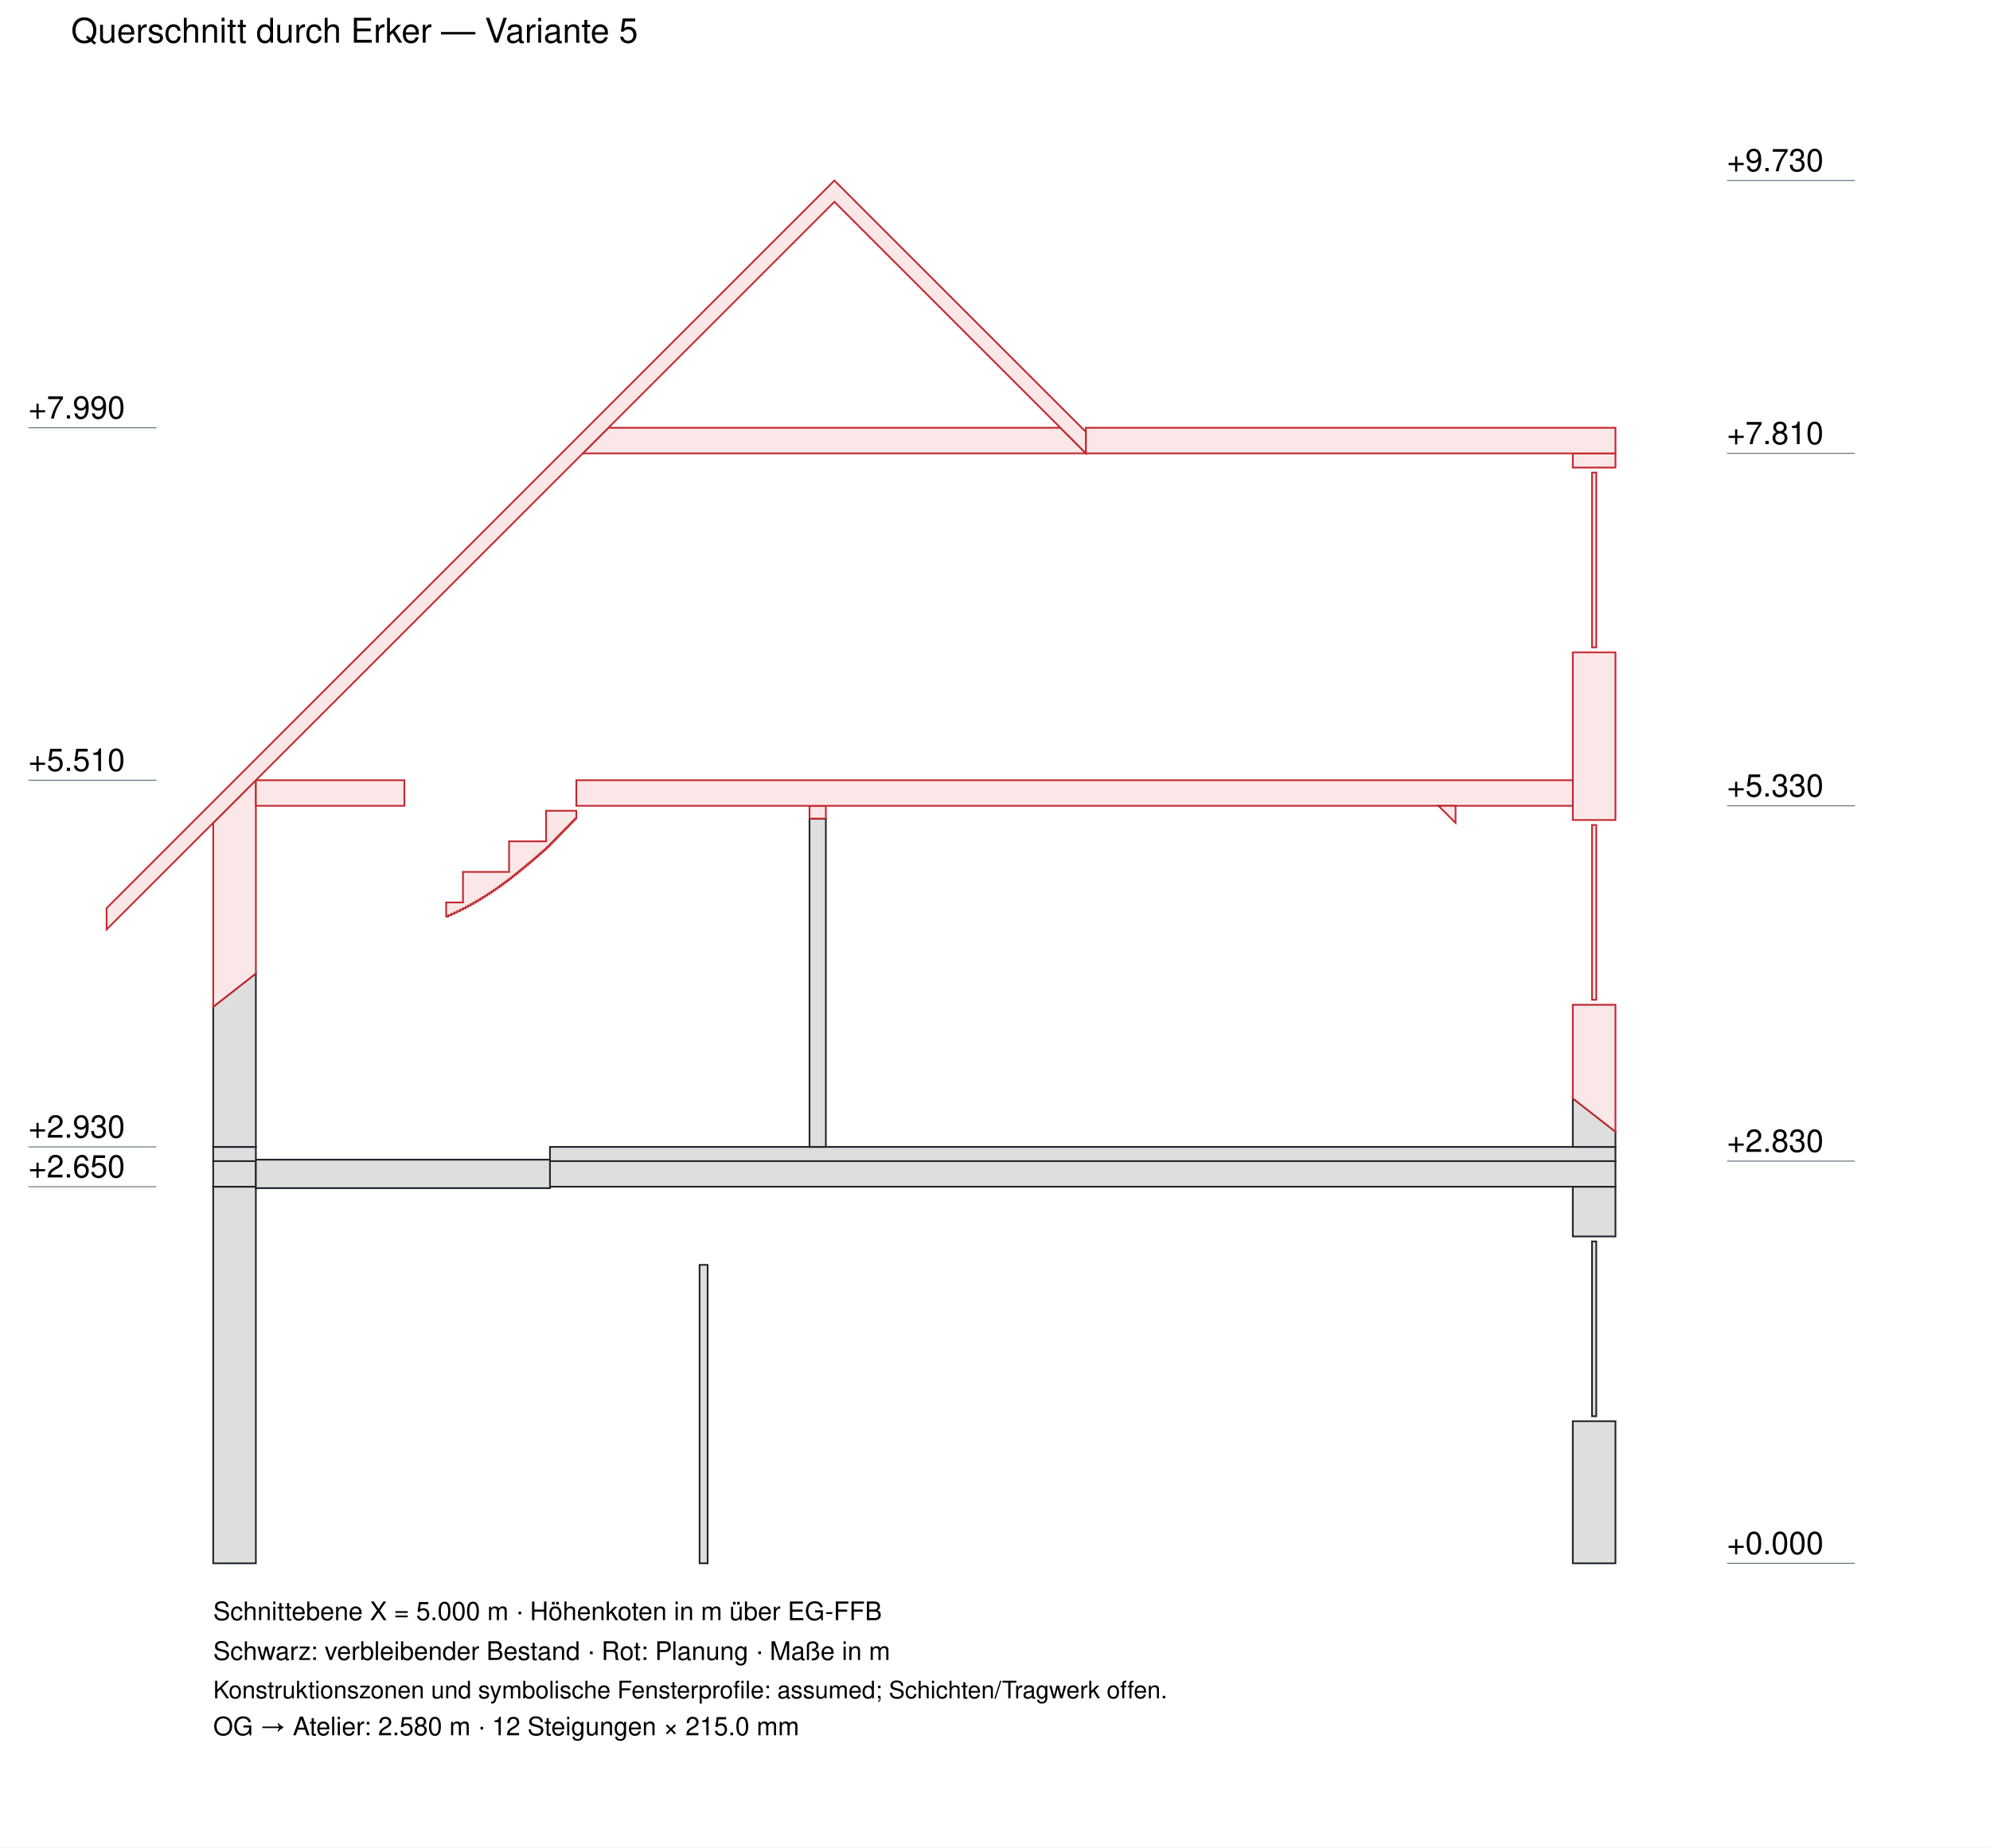
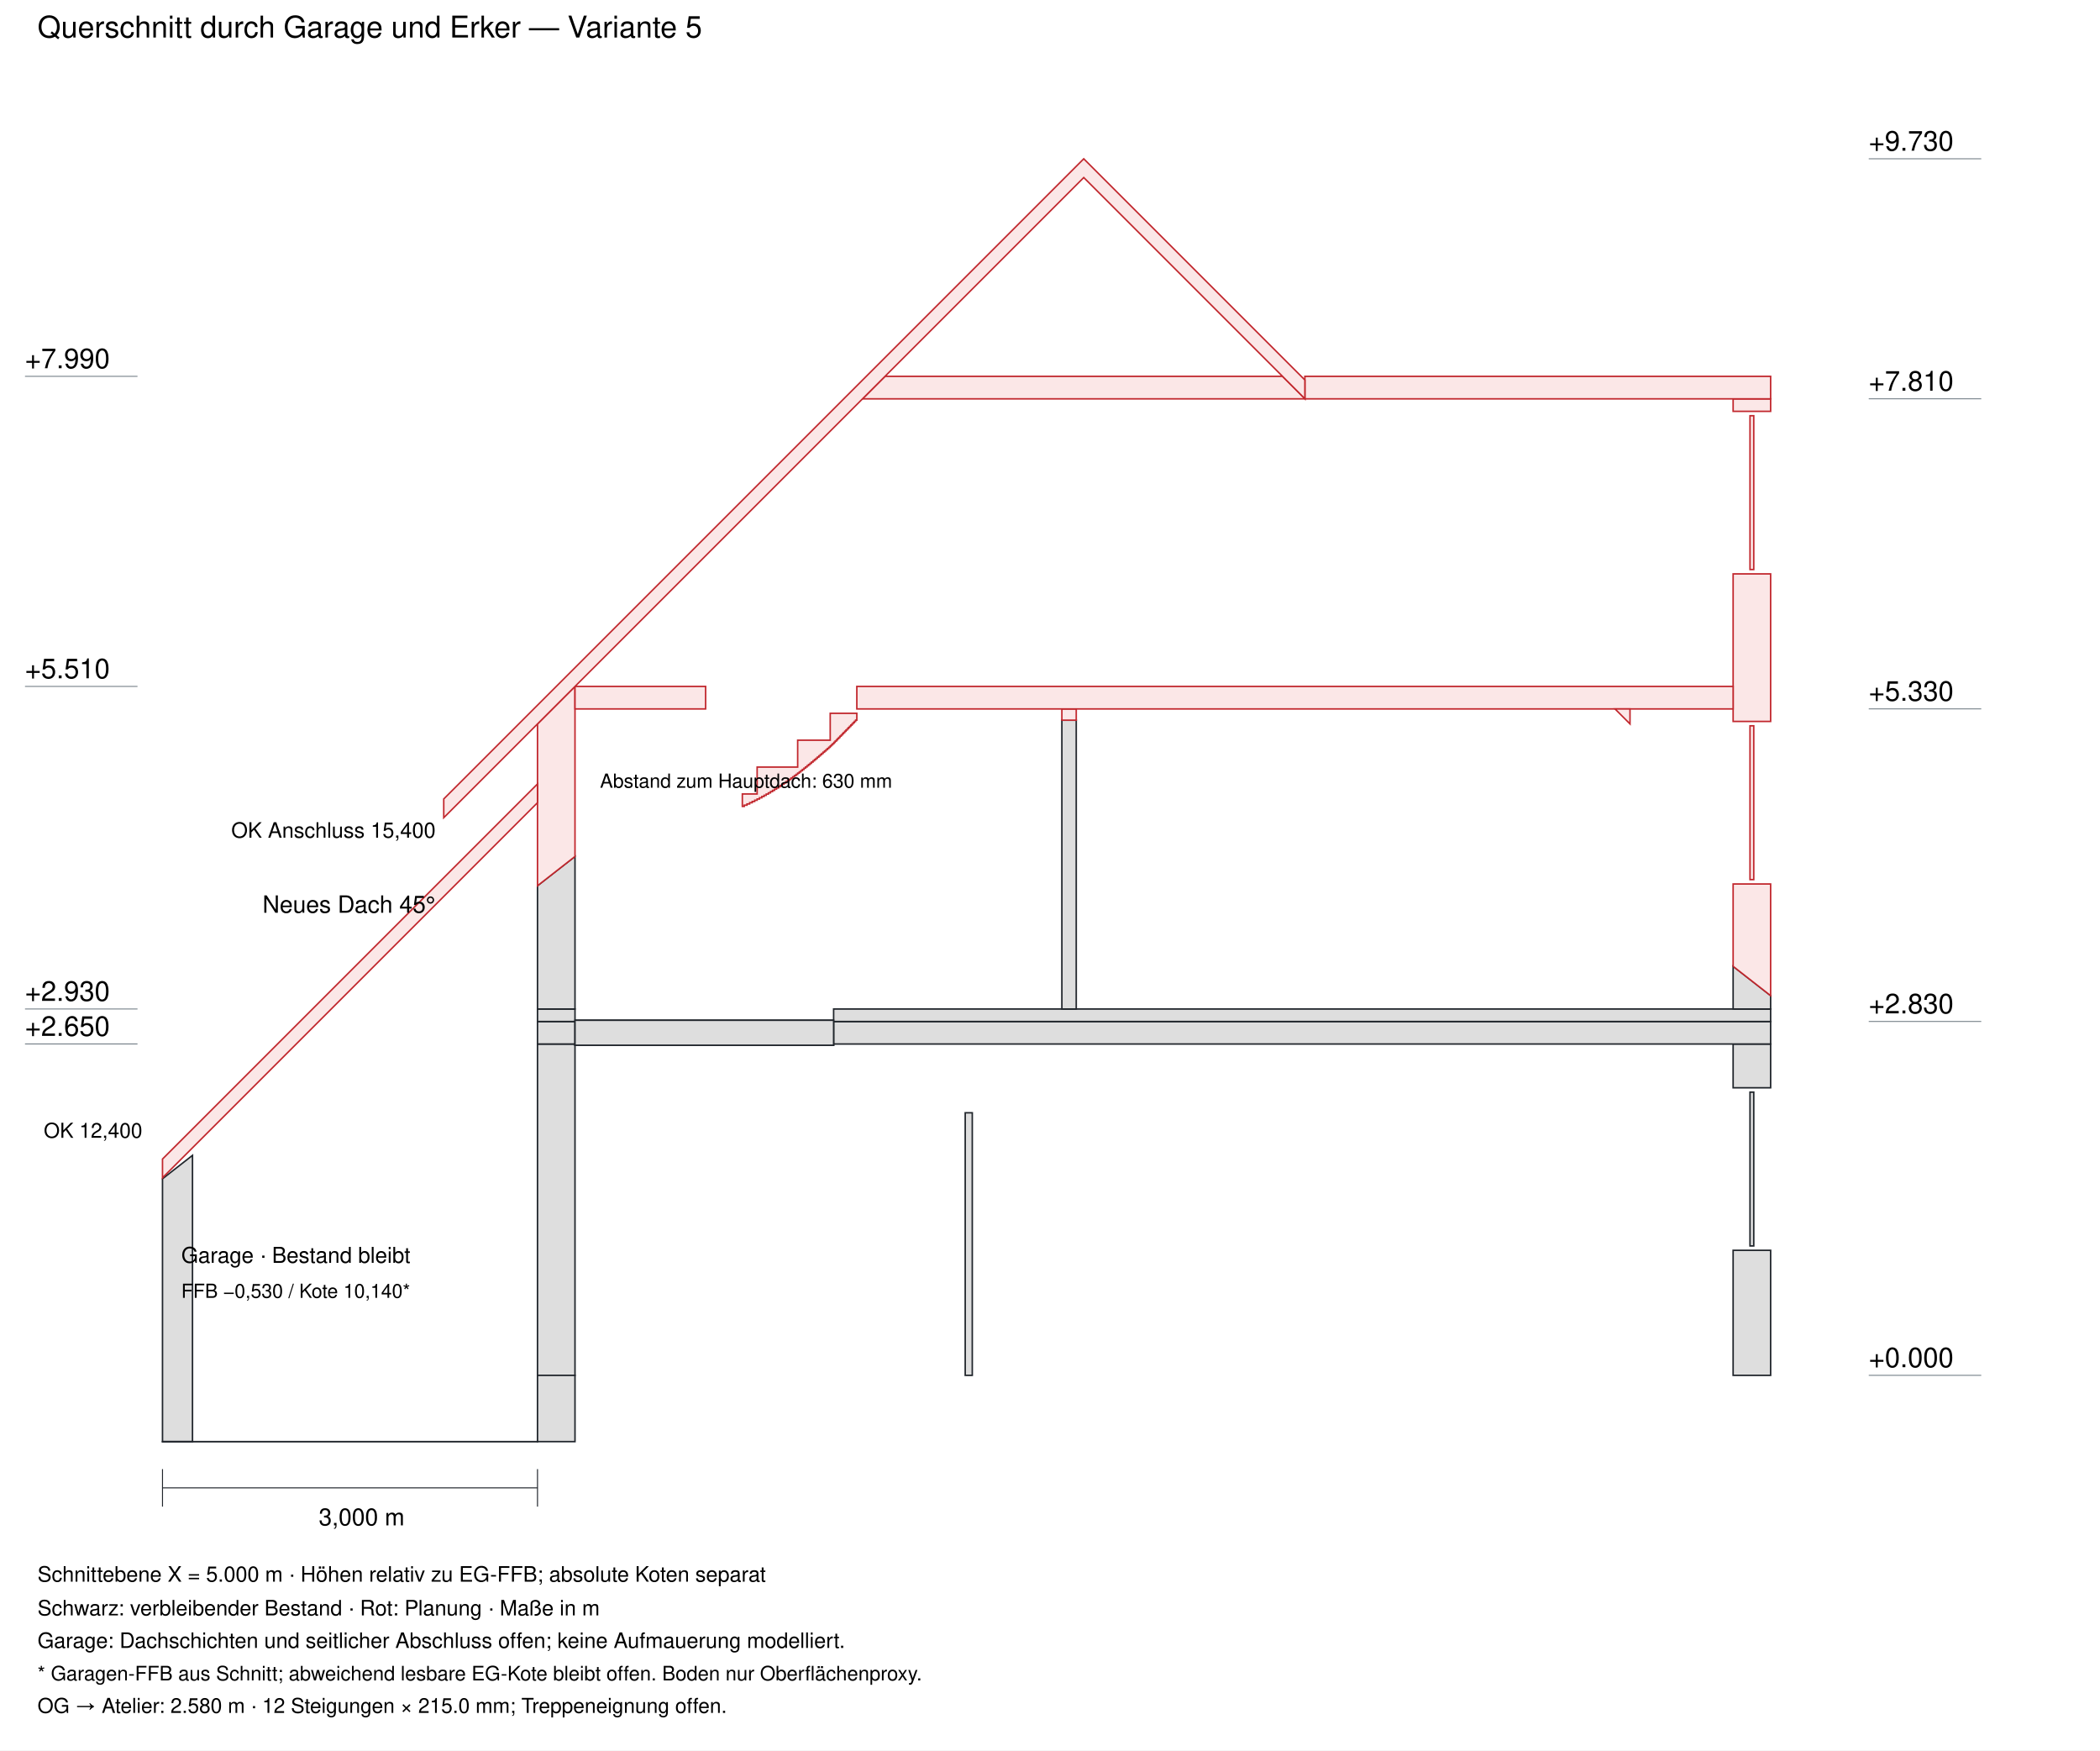
- <svg xmlns="http://www.w3.org/2000/svg" viewBox="-1500 -11000 14000 13000">
-   <rect x="-1500" y="-11000" width="14000" height="13000" fill="white" />
+ <svg xmlns="http://www.w3.org/2000/svg" viewBox="-4300 -11000 16800 14000">
+   <rect x="-4300" y="-11000" width="16800" height="14000" fill="white" />
  <g id="blattkopf" data-inhalt-oben="-10500">
-     <text x="-1000" y="-10700" font-family="Helvetica,Arial,sans-serif" font-size="240">Querschnitt durch Erker — Variante 5</text>
+     <text x="-4000" y="-10700" font-family="Helvetica,Arial,sans-serif" font-size="240">Querschnitt durch Garage und Erker — Variante 5</text>
  </g>
-   <path d="M 300.00,-2650.00 L 0.00,-2650.00 L 0.00,-0.00 L 300.00,-0.00 L 300.00,-2650.00 Z M 9865.00,-2650.00 L 9565.00,-2650.00 L 9565.00,-2300.00 L 9865.00,-2300.00 L 9865.00,-2650.00 Z M 9565.00,-0.00 L 9865.00,-0.00 L 9865.00,-1000.00 L 9565.00,-1000.00 L 9565.00,-0.00 Z" fill="#dedede" fill-rule="evenodd" stroke="#20252b" stroke-width="12" />
-   <path d="M 9700.00,-1035.00 L 9730.00,-1035.00 L 9730.00,-2265.00 L 9700.00,-2265.00 L 9700.00,-1035.00 Z" fill="#dedede" fill-rule="evenodd" stroke="#20252b" stroke-width="12" />
-   <path d="M 3478.28,-2100.00 L 3421.72,-2100.00 L 3421.72,-0.00 L 3478.28,-0.00 L 3478.28,-2100.00 Z" fill="#dedede" fill-rule="evenodd" stroke="#20252b" stroke-width="12" />
-   <path d="M 2369.05,-2840.00 L 300.00,-2840.00 L 300.00,-2640.00 L 2369.05,-2640.00 L 2369.05,-2840.00 Z" fill="#dedede" fill-rule="evenodd" stroke="#20252b" stroke-width="12" />
-   <path d="M 300.00,-2830.00 L 0.00,-2830.00 L 0.00,-2650.00 L 300.00,-2650.00 L 300.00,-2830.00 Z M 2369.05,-2830.00 L 2369.05,-2650.00 L 9865.00,-2650.00 L 9865.00,-2830.00 L 2369.05,-2830.00 Z" fill="#dedede" fill-rule="evenodd" stroke="#20252b" stroke-width="12" />
-   <path d="M 300.00,-2930.00 L 0.00,-2930.00 L 0.00,-2830.00 L 300.00,-2830.00 L 300.00,-2930.00 Z M 2369.05,-2930.00 L 2369.05,-2830.00 L 9865.00,-2830.00 L 9865.00,-2930.00 L 2369.05,-2930.00 Z" fill="#dedede" fill-rule="evenodd" stroke="#20252b" stroke-width="12" />
-   <path d="M 300.00,-4150.19 L 0.00,-3915.81 L 0.00,-2930.00 L 300.00,-2930.00 L 300.00,-4150.19 Z M 9565.00,-3271.25 L 9565.00,-2930.00 L 9865.00,-2930.00 L 9865.00,-3036.86 L 9565.00,-3271.25 Z" fill="#dedede" fill-rule="evenodd" stroke="#20252b" stroke-width="12" />
-   <path d="M 4195.00,-5240.00 L 4195.00,-2930.00 L 4310.00,-2930.00 L 4310.00,-5240.00 L 4195.00,-5240.00 Z" fill="#dedede" fill-rule="evenodd" stroke="#20252b" stroke-width="12" />
-   <path d="M 2369.05,-2840.00 L 300.00,-2840.00 L 300.00,-2640.00 L 2369.05,-2640.00 L 2369.05,-2840.00 Z" fill="#dedede" fill-rule="evenodd" stroke="#20252b" stroke-width="12" />
-   <path d="M 9565.00,-3271.25 L 9865.00,-3036.86 L 9865.00,-3930.00 L 9565.00,-3930.00 L 9565.00,-3271.25 Z M 9565.00,-7710.00 L 9865.00,-7710.00 L 9865.00,-7810.00 L 9565.00,-7810.00 L 9565.00,-7710.00 Z M 9565.00,-5230.00 L 9865.00,-5230.00 L 9865.00,-6410.00 L 9565.00,-6410.00 L 9565.00,-5230.00 Z M -0.00,-3915.81 L 300.00,-4150.19 L 300.00,-5510.00 L 0.00,-5210.00 L 0.00,-3915.81 Z" fill="#fbe7e7" fill-rule="evenodd" stroke="#c1272d" stroke-width="12" />
-   <path d="M 9700.00,-3965.00 L 9730.00,-3965.00 L 9730.00,-5195.00 L 9700.00,-5195.00 L 9700.00,-3965.00 Z" fill="#fbe7e7" fill-rule="evenodd" stroke="#c1272d" stroke-width="12" />
-   <path d="M 4195.00,-5330.00 L 4195.00,-5240.00 L 4310.00,-5240.00 L 4310.00,-5330.00 L 4195.00,-5330.00 Z" fill="#fbe7e7" fill-rule="evenodd" stroke="#c1272d" stroke-width="12" />
-   <path d="M 1345.00,-5510.00 L 300.00,-5510.00 L 300.00,-5330.00 L 1345.00,-5330.00 L 1345.00,-5510.00 Z M 2554.67,-5510.00 L 2554.67,-5330.00 L 9565.00,-5330.00 L 9565.00,-5510.00 L 2554.67,-5510.00 Z" fill="#fbe7e7" fill-rule="evenodd" stroke="#c1272d" stroke-width="12" />
-   <path d="M 9700.00,-6445.00 L 9730.00,-6445.00 L 9730.00,-7675.00 L 9700.00,-7675.00 L 9700.00,-6445.00 Z" fill="#fbe7e7" fill-rule="evenodd" stroke="#c1272d" stroke-width="12" />
-   <path d="M 5960.00,-7990.00 L 2780.00,-7990.00 L 2600.00,-7810.00 L 9865.00,-7810.00 L 9865.00,-7990.00 L 6139.00,-7990.00 L 6139.00,-7811.00 L 5960.00,-7990.00 Z" fill="#fbe7e7" fill-rule="evenodd" stroke="#c1272d" stroke-width="12" />
-   <path d="M 4370.00,-9730.00 L -750.00,-4610.00 L -750.00,-4460.00 L 4370.00,-9580.00 L 6139.00,-7811.00 L 6139.00,-7961.00 L 4370.00,-9730.00 Z M 8740.00,-5330.00 L 8620.00,-5330.00 L 8740.00,-5210.00 L 8740.00,-5330.00 Z" fill="#fbe7e7" fill-rule="evenodd" stroke="#c1272d" stroke-width="12" />
-   <path d="M 1638.72,-4550.35 L 1654.14,-4550.35 L 1654.14,-4560.21 L 1675.95,-4560.21 L 1675.95,-4570.06 L 1697.10,-4570.06 L 1697.10,-4579.92 L 1717.65,-4579.92 L 1717.65,-4589.77 L 1737.63,-4589.77 L 1737.63,-4599.63 L 1757.06,-4599.62 L 1757.06,-4609.48 L 1775.98,-4609.48 L 1775.98,-4619.33 L 1794.43,-4619.33 L 1794.43,-4629.19 L 1812.41,-4629.19 L 1812.41,-4639.04 L 1829.98,-4639.04 L 1829.98,-4648.90 L 1847.13,-4648.90 L 1847.13,-4658.75 L 1863.91,-4658.75 L 1863.91,-4668.60 L 1880.32,-4668.60 L 1880.32,-4678.46 L 1896.39,-4678.46 L 1896.39,-4688.31 L 1912.14,-4688.31 L 1912.14,-4698.17 L 1927.58,-4698.17 L 1927.58,-4708.02 L 1942.73,-4708.02 L 1942.73,-4717.88 L 1957.61,-4717.88 L 1957.61,-4727.73 L 1972.23,-4727.73 L 1972.23,-4737.58 L 1986.60,-4737.58 L 1986.60,-4747.44 L 2000.74,-4747.44 L 2000.74,-4757.29 L 2014.66,-4757.29 L 2014.66,-4767.15 L 2028.37,-4767.15 L 2028.37,-4777.00 L 2041.89,-4777.00 L 2041.89,-4786.85 L 2055.22,-4786.85 L 2055.22,-4796.71 L 2068.38,-4796.71 L 2068.38,-4806.56 L 2081.37,-4806.56 L 2081.37,-4816.42 L 2094.21,-4816.42 L 2094.21,-4826.27 L 2106.90,-4826.27 L 2106.90,-4836.12 L 2119.45,-4836.12 L 2119.45,-4845.98 L 2131.87,-4845.98 L 2131.87,-4855.83 L 2144.18,-4855.83 L 2144.18,-4865.69 L 2156.36,-4865.69 L 2156.36,-4875.54 L 2168.45,-4875.54 L 2168.45,-4885.40 L 2180.43,-4885.40 L 2180.43,-4895.25 L 2192.33,-4895.25 L 2192.33,-4905.10 L 2204.14,-4905.10 L 2204.14,-4914.96 L 2215.88,-4914.96 L 2215.88,-4924.81 L 2227.54,-4924.81 L 2227.54,-4934.67 L 2239.14,-4934.67 L 2239.14,-4944.52 L 2250.69,-4944.52 L 2250.69,-4954.37 L 2262.18,-4954.38 L 2262.18,-4964.23 L 2273.62,-4964.23 L 2273.62,-4974.08 L 2285.03,-4974.08 L 2285.03,-4983.94 L 2296.41,-4983.94 L 2296.41,-4993.79 L 2307.75,-4993.79 L 2307.75,-5003.65 L 2319.08,-5003.65 L 2319.08,-5013.50 L 2330.39,-5013.50 L 2330.39,-5023.35 L 2341.69,-5023.35 L 2341.69,-5033.21 L 2350.00,-5033.21 L 2350.00,-5040.46 L 2352.54,-5040.46 L 2352.54,-5043.06 L 2362.17,-5043.06 L 2362.17,-5052.92 L 2371.79,-5052.92 L 2371.79,-5062.77 L 2381.42,-5062.77 L 2381.42,-5072.62 L 2391.04,-5072.62 L 2391.04,-5082.48 L 2400.67,-5082.48 L 2400.67,-5092.33 L 2410.29,-5092.33 L 2410.29,-5102.19 L 2419.92,-5102.19 L 2419.92,-5112.04 L 2429.54,-5112.04 L 2429.54,-5121.90 L 2439.17,-5121.90 L 2439.17,-5131.75 L 2448.79,-5131.75 L 2448.79,-5141.60 L 2458.42,-5141.60 L 2458.42,-5151.46 L 2468.04,-5151.46 L 2468.04,-5161.31 L 2477.67,-5161.31 L 2477.67,-5171.17 L 2487.29,-5171.17 L 2487.29,-5181.02 L 2496.92,-5181.02 L 2496.92,-5190.88 L 2506.54,-5190.88 L 2506.54,-5200.73 L 2516.17,-5200.73 L 2516.17,-5210.58 L 2525.79,-5210.58 L 2525.79,-5220.44 L 2535.42,-5220.44 L 2535.42,-5230.29 L 2545.04,-5230.29 L 2545.04,-5240.15 L 2554.67,-5240.15 L 2554.67,-5295.00 L 2341.69,-5295.00 L 2341.69,-5080.00 L 2081.37,-5080.00 L 2081.37,-4865.00 L 1757.06,-4865.00 L 1757.06,-4650.00 L 1638.72,-4650.00 L 1638.72,-4550.35 Z" fill="#fbe7e7" fill-rule="evenodd" stroke="#c1272d" stroke-width="12" />
+   <path data-object="ARC_EG_EXT_WALLS" d="M 300.00,-2650.00 L 0.00,-2650.00 L 0.00,-0.00 L 300.00,-0.00 L 300.00,-2650.00 Z M 9865.00,-2650.00 L 9565.00,-2650.00 L 9565.00,-2300.00 L 9865.00,-2300.00 L 9865.00,-2650.00 Z M 9565.00,-0.00 L 9865.00,-0.00 L 9865.00,-1000.00 L 9565.00,-1000.00 L 9565.00,-0.00 Z" fill="#dedede" fill-rule="evenodd" stroke="#20252b" stroke-width="12" />
+   <path data-object="ARC_EG_WINDOWS" d="M 9700.00,-1035.00 L 9730.00,-1035.00 L 9730.00,-2265.00 L 9700.00,-2265.00 L 9700.00,-1035.00 Z" fill="#dedede" fill-rule="evenodd" stroke="#20252b" stroke-width="12" />
+   <path data-object="ARC_EG_INT_DOORS" d="M 3478.28,-2100.00 L 3421.72,-2100.00 L 3421.72,-0.00 L 3478.28,-0.00 L 3478.28,-2100.00 Z" fill="#dedede" fill-rule="evenodd" stroke="#20252b" stroke-width="12" />
+   <path data-object="STR_EG_STAIR_OPENING" d="M 2369.05,-2840.00 L 300.00,-2840.00 L 300.00,-2640.00 L 2369.05,-2640.00 L 2369.05,-2840.00 Z" fill="#dedede" fill-rule="evenodd" stroke="#20252b" stroke-width="12" />
+   <path data-object="STR_EG_SLAB_180" d="M 300.00,-2830.00 L 0.00,-2830.00 L 0.00,-2650.00 L 300.00,-2650.00 L 300.00,-2830.00 Z M 2369.05,-2830.00 L 2369.05,-2650.00 L 9865.00,-2650.00 L 9865.00,-2830.00 L 2369.05,-2830.00 Z" fill="#dedede" fill-rule="evenodd" stroke="#20252b" stroke-width="12" />
+   <path data-object="ARC_GARAGE_WALLS" d="M -2760.00,-1759.53 L -3000.00,-1572.03 L -3000.00,530.00 L -2760.00,530.00 L -2760.00,-1759.53 Z" fill="#dedede" fill-rule="evenodd" stroke="#20252b" stroke-width="12" />
+   <path data-object="ARC_GARAGE_HOUSE_BASE" d="M 300.00,-0.00 L 0.00,-0.00 L 0.00,530.00 L 300.00,530.00 L 300.00,-0.00 Z" fill="#dedede" fill-rule="evenodd" stroke="#20252b" stroke-width="12" />
+   <path data-object="ARC_GARAGE_FLOOR_SURFACE" d="M 0.00,530.00 L -3000.00,530.00 L -3000.00,531.00 L 0.00,531.00 L 0.00,530.00 Z" fill="#dedede" fill-rule="evenodd" stroke="#20252b" stroke-width="12" />
+   <path data-object="ARC_DG_FLOOR_BUILDUP_100" d="M 300.00,-2930.00 L 0.00,-2930.00 L 0.00,-2830.00 L 300.00,-2830.00 L 300.00,-2930.00 Z M 2369.05,-2930.00 L 2369.05,-2830.00 L 9865.00,-2830.00 L 9865.00,-2930.00 L 2369.05,-2930.00 Z" fill="#dedede" fill-rule="evenodd" stroke="#20252b" stroke-width="12" />
+   <path data-object="ARC_OG_EXT_WALLS" d="M 300.00,-4150.19 L 0.00,-3915.81 L 0.00,-2930.00 L 300.00,-2930.00 L 300.00,-4150.19 Z M 9565.00,-3271.25 L 9565.00,-2930.00 L 9865.00,-2930.00 L 9865.00,-3036.86 L 9565.00,-3271.25 Z" fill="#dedede" fill-rule="evenodd" stroke="#20252b" stroke-width="12" />
+   <path data-object="ARC_OG_PARTITIONS" d="M 4195.00,-5240.00 L 4195.00,-2930.00 L 4310.00,-2930.00 L 4310.00,-5240.00 L 4195.00,-5240.00 Z" fill="#dedede" fill-rule="evenodd" stroke="#20252b" stroke-width="12" />
+   <path data-object="STR_OG_STAIR_OPENING" d="M 2369.05,-2840.00 L 300.00,-2840.00 L 300.00,-2640.00 L 2369.05,-2640.00 L 2369.05,-2840.00 Z" fill="#dedede" fill-rule="evenodd" stroke="#20252b" stroke-width="12" />
+   <path data-object="GEN_V5_WALL_RING" d="M 9565.00,-3271.25 L 9865.00,-3036.86 L 9865.00,-3930.00 L 9565.00,-3930.00 L 9565.00,-3271.25 Z M 9565.00,-7710.00 L 9865.00,-7710.00 L 9865.00,-7810.00 L 9565.00,-7810.00 L 9565.00,-7710.00 Z M 9565.00,-5230.00 L 9865.00,-5230.00 L 9865.00,-6410.00 L 9565.00,-6410.00 L 9565.00,-5230.00 Z M -0.00,-3915.81 L 300.00,-4150.19 L 300.00,-5510.00 L 0.00,-5210.00 L 0.00,-3915.81 Z" fill="#fbe7e7" fill-rule="evenodd" stroke="#c1272d" stroke-width="12" />
+   <path data-object="GEN_V5_BAY_WINDOWS_DG" d="M 9700.00,-3965.00 L 9730.00,-3965.00 L 9730.00,-5195.00 L 9700.00,-5195.00 L 9700.00,-3965.00 Z" fill="#fbe7e7" fill-rule="evenodd" stroke="#c1272d" stroke-width="12" />
+   <path data-object="GEN_V5_PARTITION_TOPUP" d="M 4195.00,-5330.00 L 4195.00,-5240.00 L 4310.00,-5240.00 L 4310.00,-5330.00 L 4195.00,-5330.00 Z" fill="#fbe7e7" fill-rule="evenodd" stroke="#c1272d" stroke-width="12" />
+   <path data-object="GEN_V5_ATELIER_FLOOR" d="M 1345.00,-5510.00 L 300.00,-5510.00 L 300.00,-5330.00 L 1345.00,-5330.00 L 1345.00,-5510.00 Z M 2554.67,-5510.00 L 2554.67,-5330.00 L 9565.00,-5330.00 L 9565.00,-5510.00 L 2554.67,-5510.00 Z" fill="#fbe7e7" fill-rule="evenodd" stroke="#c1272d" stroke-width="12" />
+   <path data-object="GEN_V5_BAY_WINDOWS_ATELIER" d="M 9700.00,-6445.00 L 9730.00,-6445.00 L 9730.00,-7675.00 L 9700.00,-7675.00 L 9700.00,-6445.00 Z" fill="#fbe7e7" fill-rule="evenodd" stroke="#c1272d" stroke-width="12" />
+   <path data-object="GEN_V5_FLAT_ROOF" d="M 5960.00,-7990.00 L 2780.00,-7990.00 L 2600.00,-7810.00 L 9865.00,-7810.00 L 9865.00,-7990.00 L 6139.00,-7990.00 L 6139.00,-7811.00 L 5960.00,-7990.00 Z" fill="#fbe7e7" fill-rule="evenodd" stroke="#c1272d" stroke-width="12" />
+   <path data-object="GEN_V5_ROOF" d="M 4370.00,-9730.00 L -750.00,-4610.00 L -750.00,-4460.00 L 4370.00,-9580.00 L 6139.00,-7811.00 L 6139.00,-7961.00 L 4370.00,-9730.00 Z M 8740.00,-5330.00 L 8620.00,-5330.00 L 8740.00,-5210.00 L 8740.00,-5330.00 Z" fill="#fbe7e7" fill-rule="evenodd" stroke="#c1272d" stroke-width="12" />
+   <path data-object="GEN_V5_STAIR" d="M 1638.72,-4550.35 L 1654.14,-4550.35 L 1654.14,-4560.21 L 1675.95,-4560.21 L 1675.95,-4570.06 L 1697.10,-4570.06 L 1697.10,-4579.92 L 1717.65,-4579.92 L 1717.65,-4589.77 L 1737.63,-4589.77 L 1737.63,-4599.63 L 1757.06,-4599.62 L 1757.06,-4609.48 L 1775.98,-4609.48 L 1775.98,-4619.33 L 1794.43,-4619.33 L 1794.43,-4629.19 L 1812.41,-4629.19 L 1812.41,-4639.04 L 1829.98,-4639.04 L 1829.98,-4648.90 L 1847.13,-4648.90 L 1847.13,-4658.75 L 1863.91,-4658.75 L 1863.91,-4668.60 L 1880.32,-4668.60 L 1880.32,-4678.46 L 1896.39,-4678.46 L 1896.39,-4688.31 L 1912.14,-4688.31 L 1912.14,-4698.17 L 1927.58,-4698.17 L 1927.58,-4708.02 L 1942.73,-4708.02 L 1942.73,-4717.88 L 1957.61,-4717.88 L 1957.61,-4727.73 L 1972.23,-4727.73 L 1972.23,-4737.58 L 1986.60,-4737.58 L 1986.60,-4747.44 L 2000.74,-4747.44 L 2000.74,-4757.29 L 2014.66,-4757.29 L 2014.66,-4767.15 L 2028.37,-4767.15 L 2028.37,-4777.00 L 2041.89,-4777.00 L 2041.89,-4786.85 L 2055.22,-4786.85 L 2055.22,-4796.71 L 2068.38,-4796.71 L 2068.38,-4806.56 L 2081.37,-4806.56 L 2081.37,-4816.42 L 2094.21,-4816.42 L 2094.21,-4826.27 L 2106.90,-4826.27 L 2106.90,-4836.12 L 2119.45,-4836.12 L 2119.45,-4845.98 L 2131.87,-4845.98 L 2131.87,-4855.83 L 2144.18,-4855.83 L 2144.18,-4865.69 L 2156.36,-4865.69 L 2156.36,-4875.54 L 2168.45,-4875.54 L 2168.45,-4885.40 L 2180.43,-4885.40 L 2180.43,-4895.25 L 2192.33,-4895.25 L 2192.33,-4905.10 L 2204.14,-4905.10 L 2204.14,-4914.96 L 2215.88,-4914.96 L 2215.88,-4924.81 L 2227.54,-4924.81 L 2227.54,-4934.67 L 2239.14,-4934.67 L 2239.14,-4944.52 L 2250.69,-4944.52 L 2250.69,-4954.37 L 2262.18,-4954.38 L 2262.18,-4964.23 L 2273.62,-4964.23 L 2273.62,-4974.08 L 2285.03,-4974.08 L 2285.03,-4983.94 L 2296.41,-4983.94 L 2296.41,-4993.79 L 2307.75,-4993.79 L 2307.75,-5003.65 L 2319.08,-5003.65 L 2319.08,-5013.50 L 2330.39,-5013.50 L 2330.39,-5023.35 L 2341.69,-5023.35 L 2341.69,-5033.21 L 2350.00,-5033.21 L 2350.00,-5040.46 L 2352.54,-5040.46 L 2352.54,-5043.06 L 2362.17,-5043.06 L 2362.17,-5052.92 L 2371.79,-5052.92 L 2371.79,-5062.77 L 2381.42,-5062.77 L 2381.42,-5072.62 L 2391.04,-5072.62 L 2391.04,-5082.48 L 2400.67,-5082.48 L 2400.67,-5092.33 L 2410.29,-5092.33 L 2410.29,-5102.19 L 2419.92,-5102.19 L 2419.92,-5112.04 L 2429.54,-5112.04 L 2429.54,-5121.90 L 2439.17,-5121.90 L 2439.17,-5131.75 L 2448.79,-5131.75 L 2448.79,-5141.60 L 2458.42,-5141.60 L 2458.42,-5151.46 L 2468.04,-5151.46 L 2468.04,-5161.31 L 2477.67,-5161.31 L 2477.67,-5171.17 L 2487.29,-5171.17 L 2487.29,-5181.02 L 2496.92,-5181.02 L 2496.92,-5190.88 L 2506.54,-5190.88 L 2506.54,-5200.73 L 2516.17,-5200.73 L 2516.17,-5210.58 L 2525.79,-5210.58 L 2525.79,-5220.44 L 2535.42,-5220.44 L 2535.42,-5230.29 L 2545.04,-5230.29 L 2545.04,-5240.15 L 2554.67,-5240.15 L 2554.67,-5295.00 L 2341.69,-5295.00 L 2341.69,-5080.00 L 2081.37,-5080.00 L 2081.37,-4865.00 L 1757.06,-4865.00 L 1757.06,-4650.00 L 1638.72,-4650.00 L 1638.72,-4550.35 Z" fill="#fbe7e7" fill-rule="evenodd" stroke="#c1272d" stroke-width="12" />
+   <path data-object="ARC_GARAGE_ROOF_V5" d="M -3000.00,-1730.00 L -3000.00,-1580.00 L 0.00,-4580.00 L 0.00,-4730.00 L -3000.00,-1730.00 Z" fill="#fbe7e7" fill-rule="evenodd" stroke="#c1272d" stroke-width="12" />
  <path d="M 10650, 0 h 900" stroke="#52606a" stroke-width="6" fill="none" />
  <text x="10650" y="-65" font-family="Helvetica,Arial,sans-serif" font-size="220">+0.000</text>
-   <path d="M -1300, -2650 h 900" stroke="#52606a" stroke-width="6" fill="none" />
-   <text x="-1300" y="-2715" font-family="Helvetica,Arial,sans-serif" font-size="220">+2.650</text>
+   <path d="M -4100, -2650 h 900" stroke="#52606a" stroke-width="6" fill="none" />
+   <text x="-4100" y="-2715" font-family="Helvetica,Arial,sans-serif" font-size="220">+2.650</text>
  <path d="M 10650, -2830 h 900" stroke="#52606a" stroke-width="6" fill="none" />
  <text x="10650" y="-2895" font-family="Helvetica,Arial,sans-serif" font-size="220">+2.830</text>
-   <path d="M -1300, -2930 h 900" stroke="#52606a" stroke-width="6" fill="none" />
-   <text x="-1300" y="-2995" font-family="Helvetica,Arial,sans-serif" font-size="220">+2.930</text>
+   <path d="M -4100, -2930 h 900" stroke="#52606a" stroke-width="6" fill="none" />
+   <text x="-4100" y="-2995" font-family="Helvetica,Arial,sans-serif" font-size="220">+2.930</text>
  <path d="M 10650, -5330 h 900" stroke="#52606a" stroke-width="6" fill="none" />
  <text x="10650" y="-5395" font-family="Helvetica,Arial,sans-serif" font-size="220">+5.330</text>
-   <path d="M -1300, -5510 h 900" stroke="#52606a" stroke-width="6" fill="none" />
-   <text x="-1300" y="-5575" font-family="Helvetica,Arial,sans-serif" font-size="220">+5.510</text>
+   <path d="M -4100, -5510 h 900" stroke="#52606a" stroke-width="6" fill="none" />
+   <text x="-4100" y="-5575" font-family="Helvetica,Arial,sans-serif" font-size="220">+5.510</text>
  <path d="M 10650, -7810 h 900" stroke="#52606a" stroke-width="6" fill="none" />
  <text x="10650" y="-7875" font-family="Helvetica,Arial,sans-serif" font-size="220">+7.810</text>
-   <path d="M -1300, -7990 h 900" stroke="#52606a" stroke-width="6" fill="none" />
-   <text x="-1300" y="-8055" font-family="Helvetica,Arial,sans-serif" font-size="220">+7.990</text>
+   <path d="M -4100, -7990 h 900" stroke="#52606a" stroke-width="6" fill="none" />
+   <text x="-4100" y="-8055" font-family="Helvetica,Arial,sans-serif" font-size="220">+7.990</text>
  <path d="M 10650, -9730 h 900" stroke="#52606a" stroke-width="6" fill="none" />
  <text x="10650" y="-9795" font-family="Helvetica,Arial,sans-serif" font-size="220">+9.730</text>
-   <text x="0" y="400" font-family="Helvetica,Arial,sans-serif" font-size="180">Schnittebene X = 5.000 m · Höhenkoten in m über EG-FFB</text>
-   <text x="0" y="680" font-family="Helvetica,Arial,sans-serif" font-size="180">Schwarz: verbleibender Bestand · Rot: Planung · Maße in m</text>
-   <text x="0" y="950" font-family="Helvetica,Arial,sans-serif" font-size="170">Konstruktionszonen und symbolische Fensterprofile: assumed; Schichten/Tragwerk offen.</text>
-   <text x="0" y="1210" font-family="Helvetica,Arial,sans-serif" font-size="180">OG → Atelier: 2.580 m · 12 Steigungen × 215.0 mm</text>
-   <g id="blattfuss" data-inhalt-unten="1450" />
+   <text x="-2850" y="-900" font-family="Helvetica,Arial,sans-serif" font-size="175">Garage · Bestand bleibt</text>
+   <text x="-2850" y="-620" font-family="Helvetica,Arial,sans-serif" font-size="155">FFB −0,530 / Kote 10,140*</text>
+   <text x="-3950" y="-1900" font-family="Helvetica,Arial,sans-serif" font-size="165">OK 12,400</text>
+   <text x="-2200" y="-3700" font-family="Helvetica,Arial,sans-serif" font-size="190">Neues Dach 45°</text>
+   <text x="-2450" y="-4300" font-family="Helvetica,Arial,sans-serif" font-size="170">OK Anschluss 15,400</text>
+   <text x="500" y="-4700" font-family="Helvetica,Arial,sans-serif" font-size="155">Abstand zum Hauptdach: 630 mm</text>
+   <path d="M -3000,900 H 0 M -3000,750 V 1050 M 0,750 V 1050" stroke="#20252b" stroke-width="8" fill="none" />
+   <text x="-1750" y="1200" font-family="Helvetica,Arial,sans-serif" font-size="190">3,000 m</text>
+   <text x="-4000" y="1650" font-family="Helvetica,Arial,sans-serif" font-size="170">Schnittebene X = 5.000 m · Höhen relativ zu EG-FFB; absolute Koten separat</text>
+   <text x="-4000" y="1920" font-family="Helvetica,Arial,sans-serif" font-size="170">Schwarz: verbleibender Bestand · Rot: Planung · Maße in m</text>
+   <text x="-4000" y="2180" font-family="Helvetica,Arial,sans-serif" font-size="170">Garage: Dachschichten und seitlicher Abschluss offen; keine Aufmauerung modelliert.</text>
+   <text x="-4000" y="2440" font-family="Helvetica,Arial,sans-serif" font-size="160">* Garagen-FFB aus Schnitt; abweichend lesbare EG-Kote bleibt offen. Boden nur Oberflächenproxy.</text>
+   <text x="-4000" y="2700" font-family="Helvetica,Arial,sans-serif" font-size="165">OG → Atelier: 2.580 m · 12 Steigungen × 215.0 mm; Treppeneignung offen.</text>
+   <g id="blattfuss" data-inhalt-unten="2850" />
</svg>
